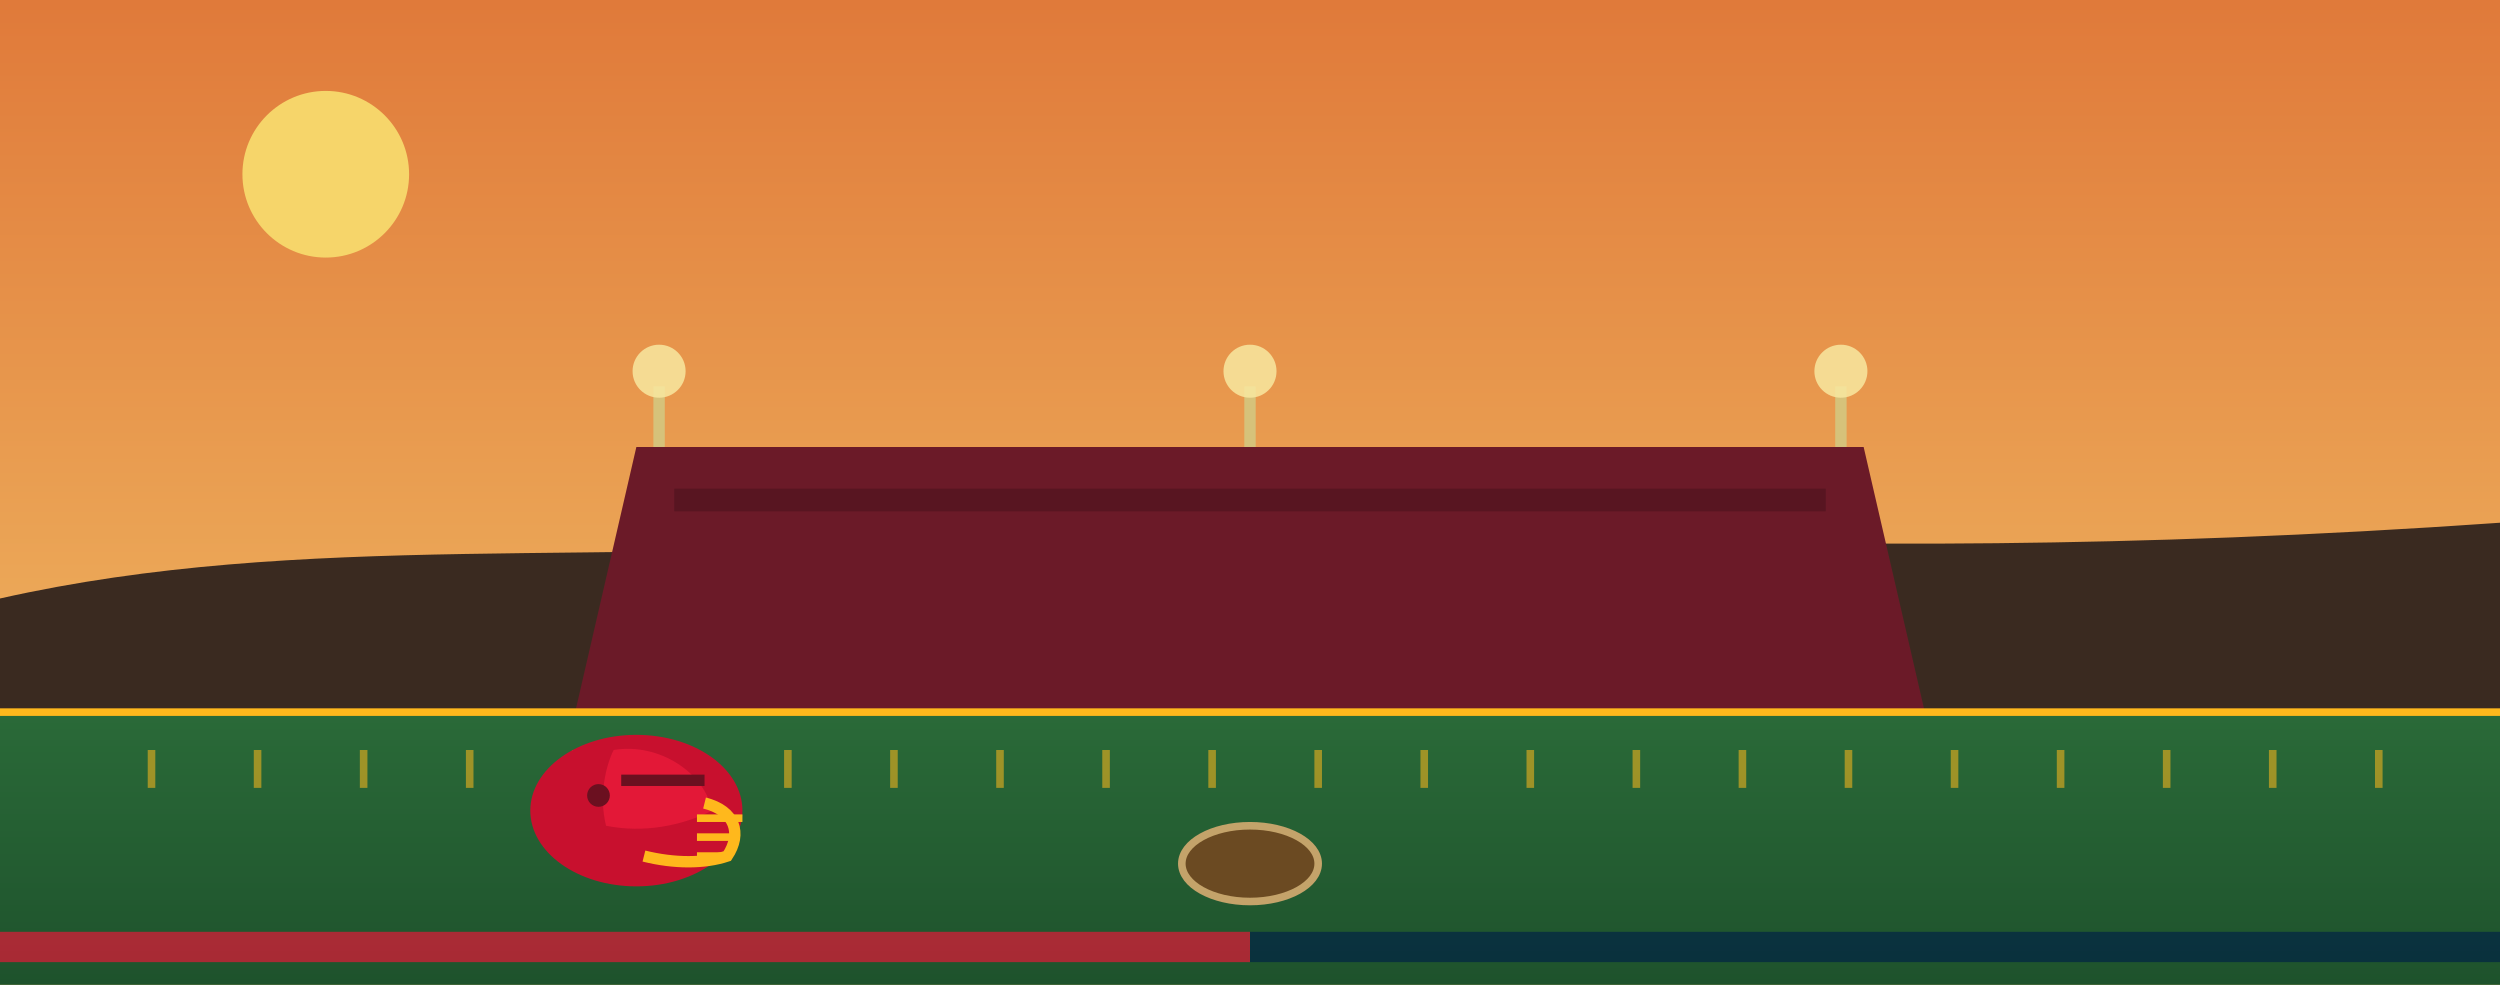
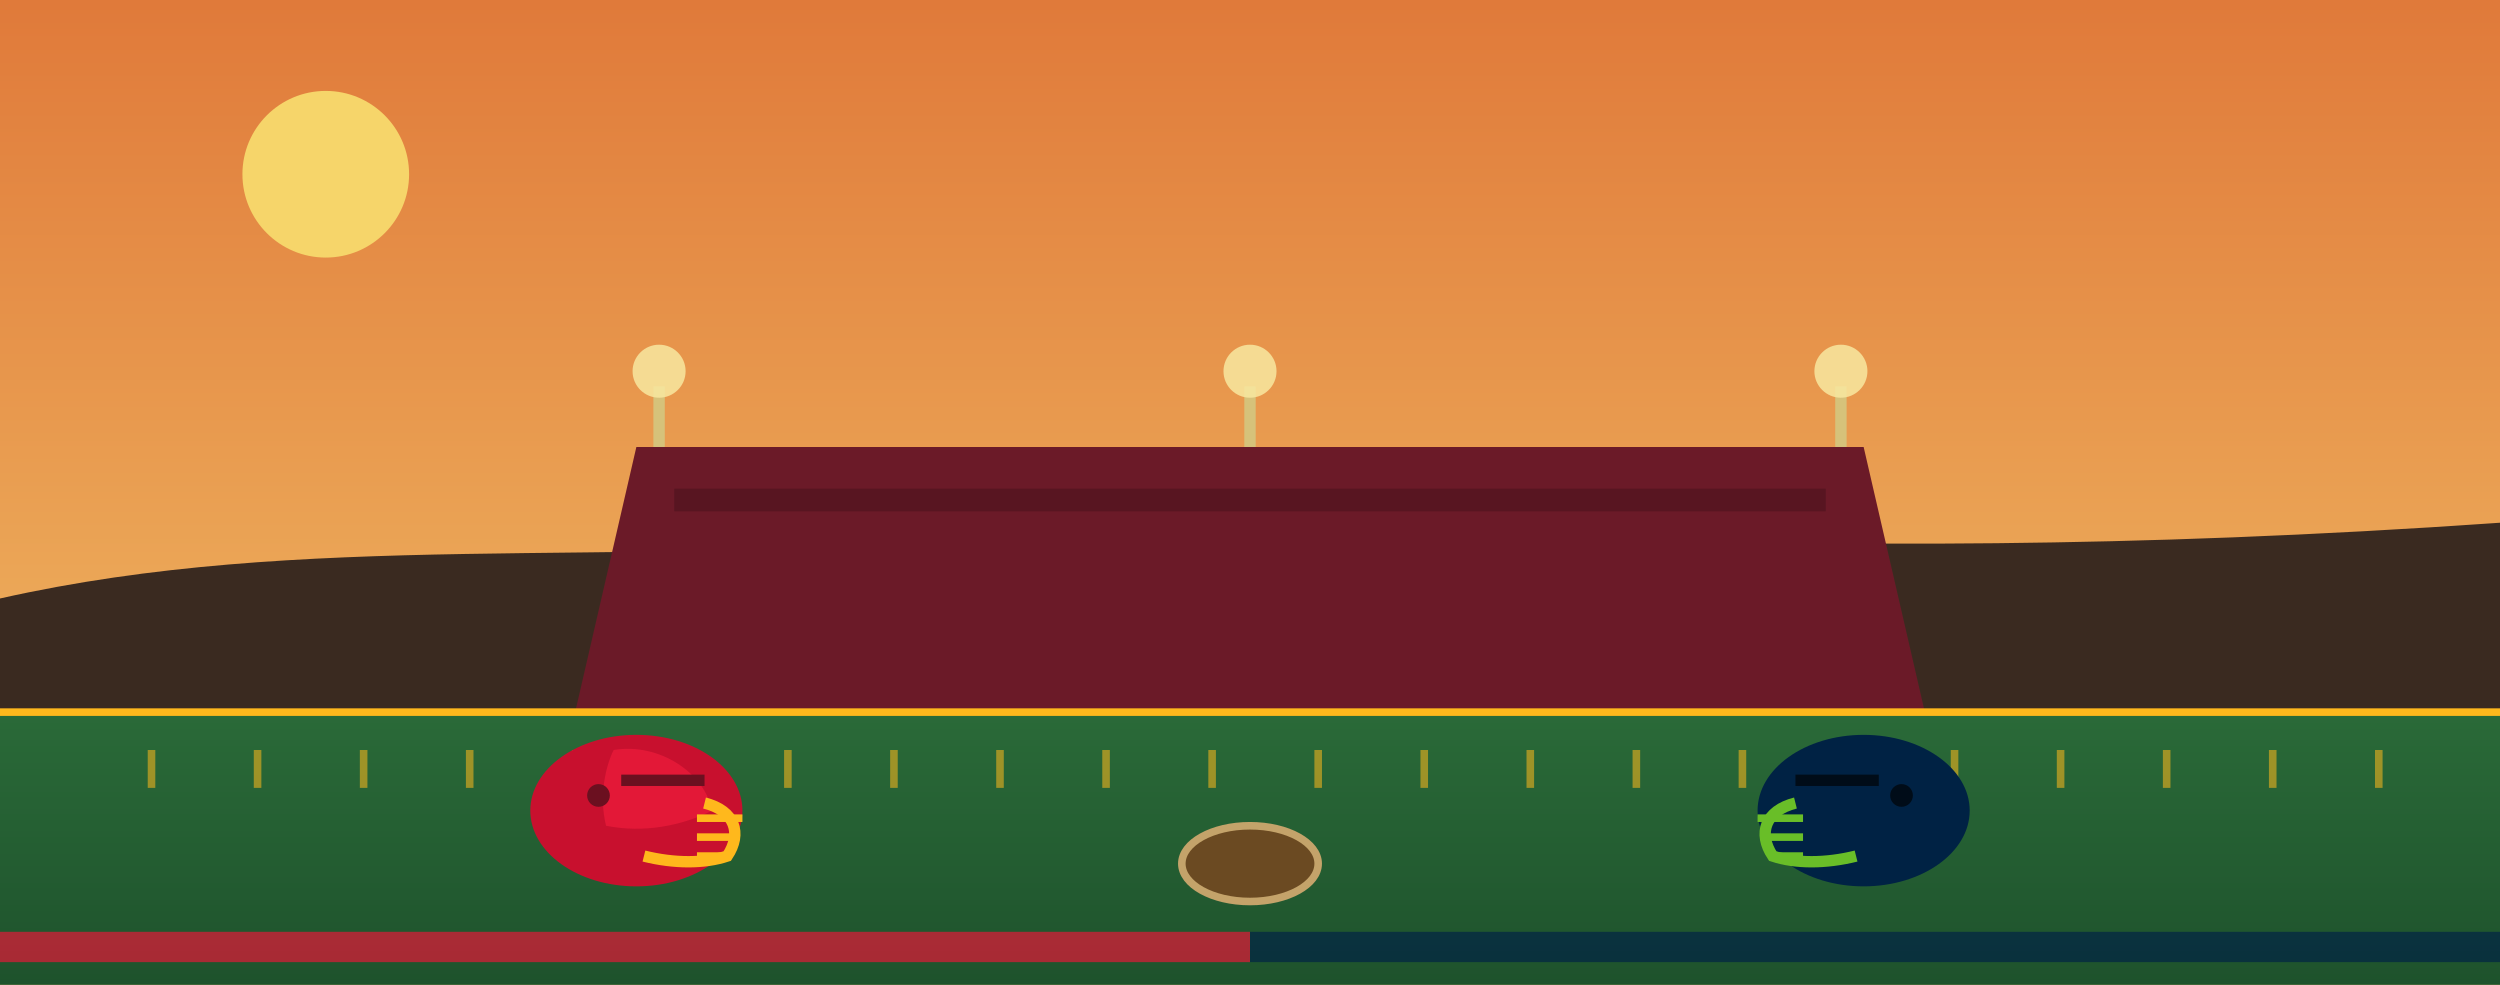
<svg xmlns="http://www.w3.org/2000/svg" viewBox="0 0 660 260" width="660" height="260" class="nrt-event-illustration" role="img">
  <defs>
    <linearGradient id="previewhomesea-sky" x1="0" y1="0" x2="0" y2="1">
      <stop offset="0%" stop-color="#E07A3A" />
      <stop offset="100%" stop-color="#F3C46A" />
    </linearGradient>
    <linearGradient id="previewhomesea-field" x1="0" y1="0" x2="0" y2="1">
      <stop offset="0%" stop-color="#2A6A38" />
      <stop offset="100%" stop-color="#1E522C" />
    </linearGradient>
  </defs>
  <rect width="660" height="260" fill="url(#previewhomesea-sky)" />
  <path d="M0 158 C80 140 160 150 260 142 C360 134 460 152 660 138 V190 H0Z" fill="#3A2A20" />
  <circle cx="86" cy="46" r="22" fill="#F6D56A" />
  <path d="M150,196 L168,118 H492 L510,196 Z" fill="#6B1A28" />
  <path d="M178,132 H482" stroke="#000" opacity=".18" stroke-width="6" />
  <path d="M174,118 v-16" stroke="#D6C27A" stroke-width="3" />
  <circle cx="174" cy="98" r="7" fill="#F8E7A0" opacity=".85" />
  <path d="M330,118 v-16" stroke="#D6C27A" stroke-width="3" />
  <circle cx="330" cy="98" r="7" fill="#F8E7A0" opacity=".85" />
  <path d="M486,118 v-16" stroke="#D6C27A" stroke-width="3" />
  <circle cx="486" cy="98" r="7" fill="#F8E7A0" opacity=".85" />
  <rect x="0" y="188" width="660" height="72" fill="url(#previewhomesea-field)" />
  <path d="M0 188h660" stroke="#FFB81C" stroke-width="2" />
  <path d="M40 198v10" stroke="#FFB81C" stroke-width="2" opacity=".55" />
  <path d="M68 198v10" stroke="#FFB81C" stroke-width="2" opacity=".55" />
  <path d="M96 198v10" stroke="#FFB81C" stroke-width="2" opacity=".55" />
  <path d="M124 198v10" stroke="#FFB81C" stroke-width="2" opacity=".55" />
  <path d="M152 198v10" stroke="#FFB81C" stroke-width="2" opacity=".55" />
  <path d="M180 198v10" stroke="#FFB81C" stroke-width="2" opacity=".55" />
  <path d="M208 198v10" stroke="#FFB81C" stroke-width="2" opacity=".55" />
  <path d="M236 198v10" stroke="#FFB81C" stroke-width="2" opacity=".55" />
  <path d="M264 198v10" stroke="#FFB81C" stroke-width="2" opacity=".55" />
  <path d="M292 198v10" stroke="#FFB81C" stroke-width="2" opacity=".55" />
  <path d="M320 198v10" stroke="#FFB81C" stroke-width="2" opacity=".55" />
  <path d="M348 198v10" stroke="#FFB81C" stroke-width="2" opacity=".55" />
  <path d="M376 198v10" stroke="#FFB81C" stroke-width="2" opacity=".55" />
  <path d="M404 198v10" stroke="#FFB81C" stroke-width="2" opacity=".55" />
  <path d="M432 198v10" stroke="#FFB81C" stroke-width="2" opacity=".55" />
  <path d="M460 198v10" stroke="#FFB81C" stroke-width="2" opacity=".55" />
  <path d="M488 198v10" stroke="#FFB81C" stroke-width="2" opacity=".55" />
  <path d="M516 198v10" stroke="#FFB81C" stroke-width="2" opacity=".55" />
  <path d="M544 198v10" stroke="#FFB81C" stroke-width="2" opacity=".55" />
  <path d="M572 198v10" stroke="#FFB81C" stroke-width="2" opacity=".55" />
  <path d="M600 198v10" stroke="#FFB81C" stroke-width="2" opacity=".55" />
  <path d="M628 198v10" stroke="#FFB81C" stroke-width="2" opacity=".55" />
  <ellipse cx="330" cy="228" rx="18" ry="10" fill="#6B4A22" stroke="#C4A36A" stroke-width="2" />
  <g transform="translate(168,214) scale(1,1)">
    <ellipse cx="0" cy="0" rx="28" ry="20" fill="#C8102E" />
    <path d="M-6-16c12-2 24 6 26 16c-8 4-18 6-28 4c-2-8 0-16 2-20z" fill="#E31837" />
    <path d="M-4-8h22" stroke="#6B1020" stroke-width="3" fill="none" />
    <path d="M18-2c8 2 10 8 6 14c-6 2-14 2-22 0" fill="none" stroke="#FFB81C" stroke-width="3" />
    <path d="M16 2h12M16 7h11M16 12h9" stroke="#FFB81C" stroke-width="2" />
    <circle cx="-10" cy="-4" r="3" fill="#6B1020" />
  </g>
-   <g transform="translate(-492,214) scale(-1,1)">
+   <g transform="translate(492,214) scale(-1,1)">
    <ellipse cx="0" cy="0" rx="28" ry="20" fill="#002244" />
    <path d="M-6-16c12-2 24 6 26 16c-8 4-18 6-28 4c-2-8 0-16 2-20z" fill="#002244" />
    <path d="M-4-8h22" stroke="#000C18" stroke-width="3" fill="none" />
    <path d="M18-2c8 2 10 8 6 14c-6 2-14 2-22 0" fill="none" stroke="#69BE28" stroke-width="3" />
    <path d="M16 2h12M16 7h11M16 12h9" stroke="#69BE28" stroke-width="2" />
    <circle cx="-10" cy="-4" r="3" fill="#000C18" />
  </g>
  <path d="M0 250h330" stroke="#E31837" stroke-width="8" opacity=".7" />
  <path d="M330 250h330" stroke="#002244" stroke-width="8" opacity=".7" />
</svg>
